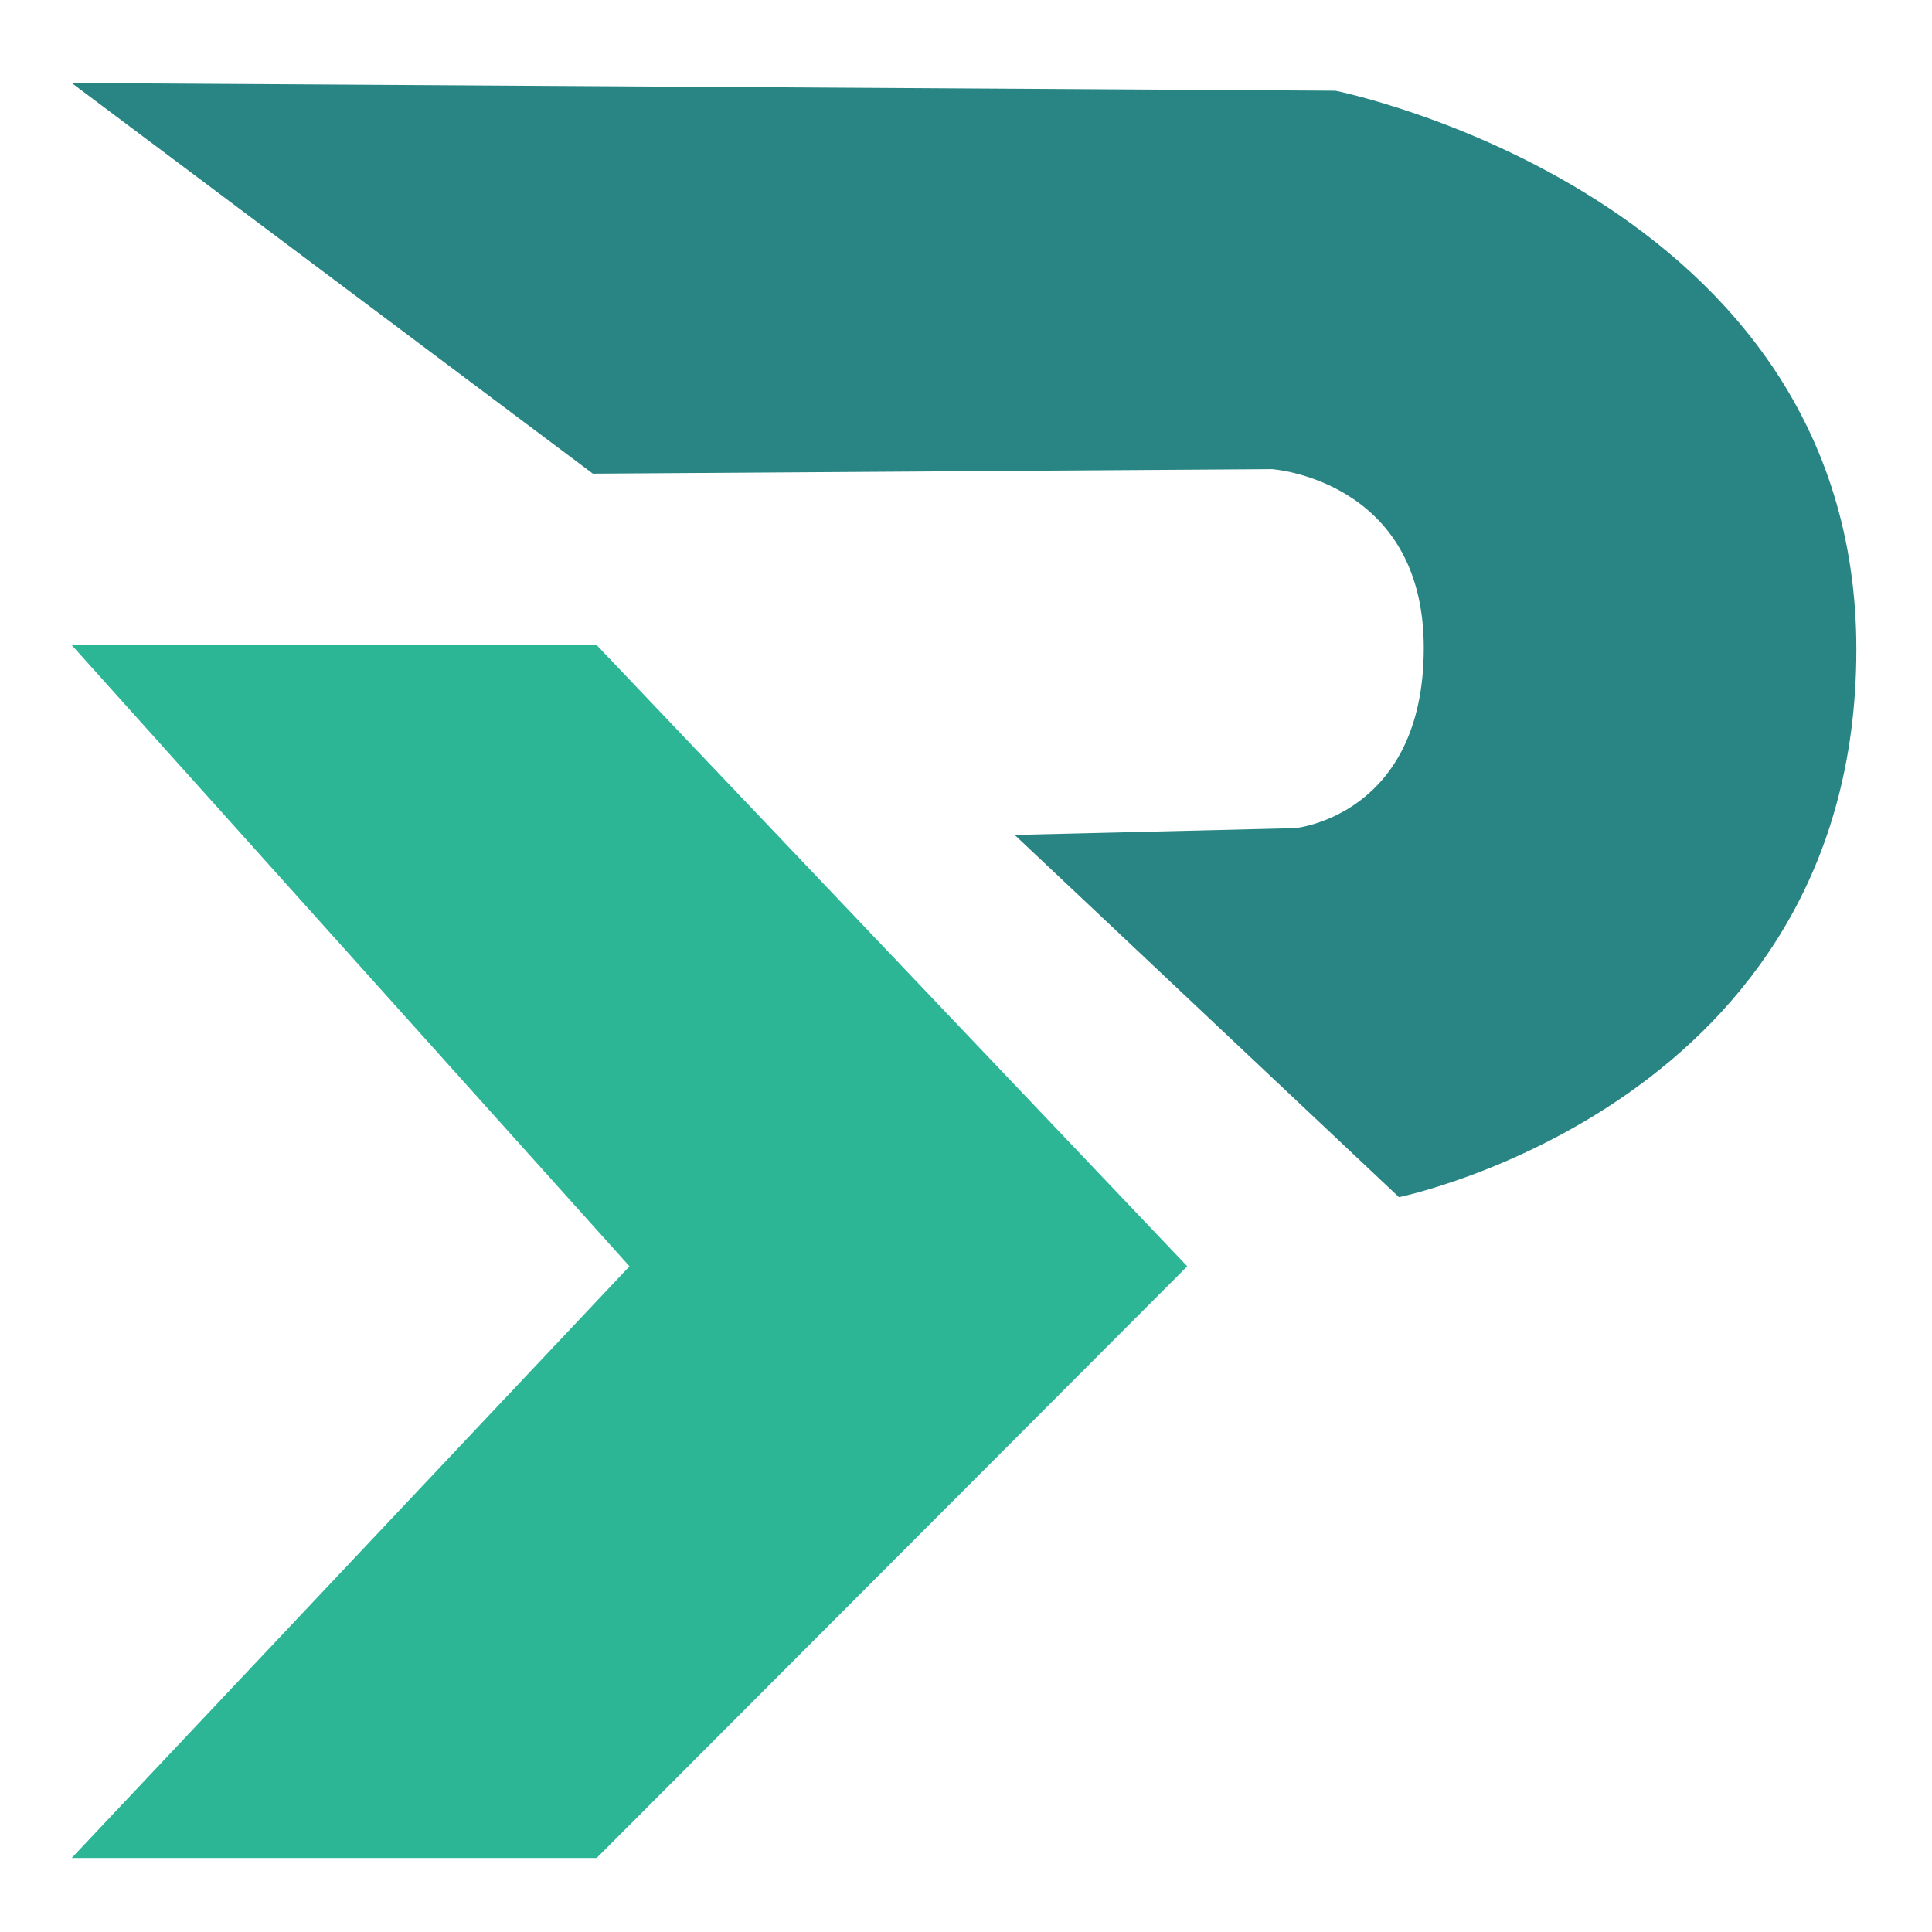
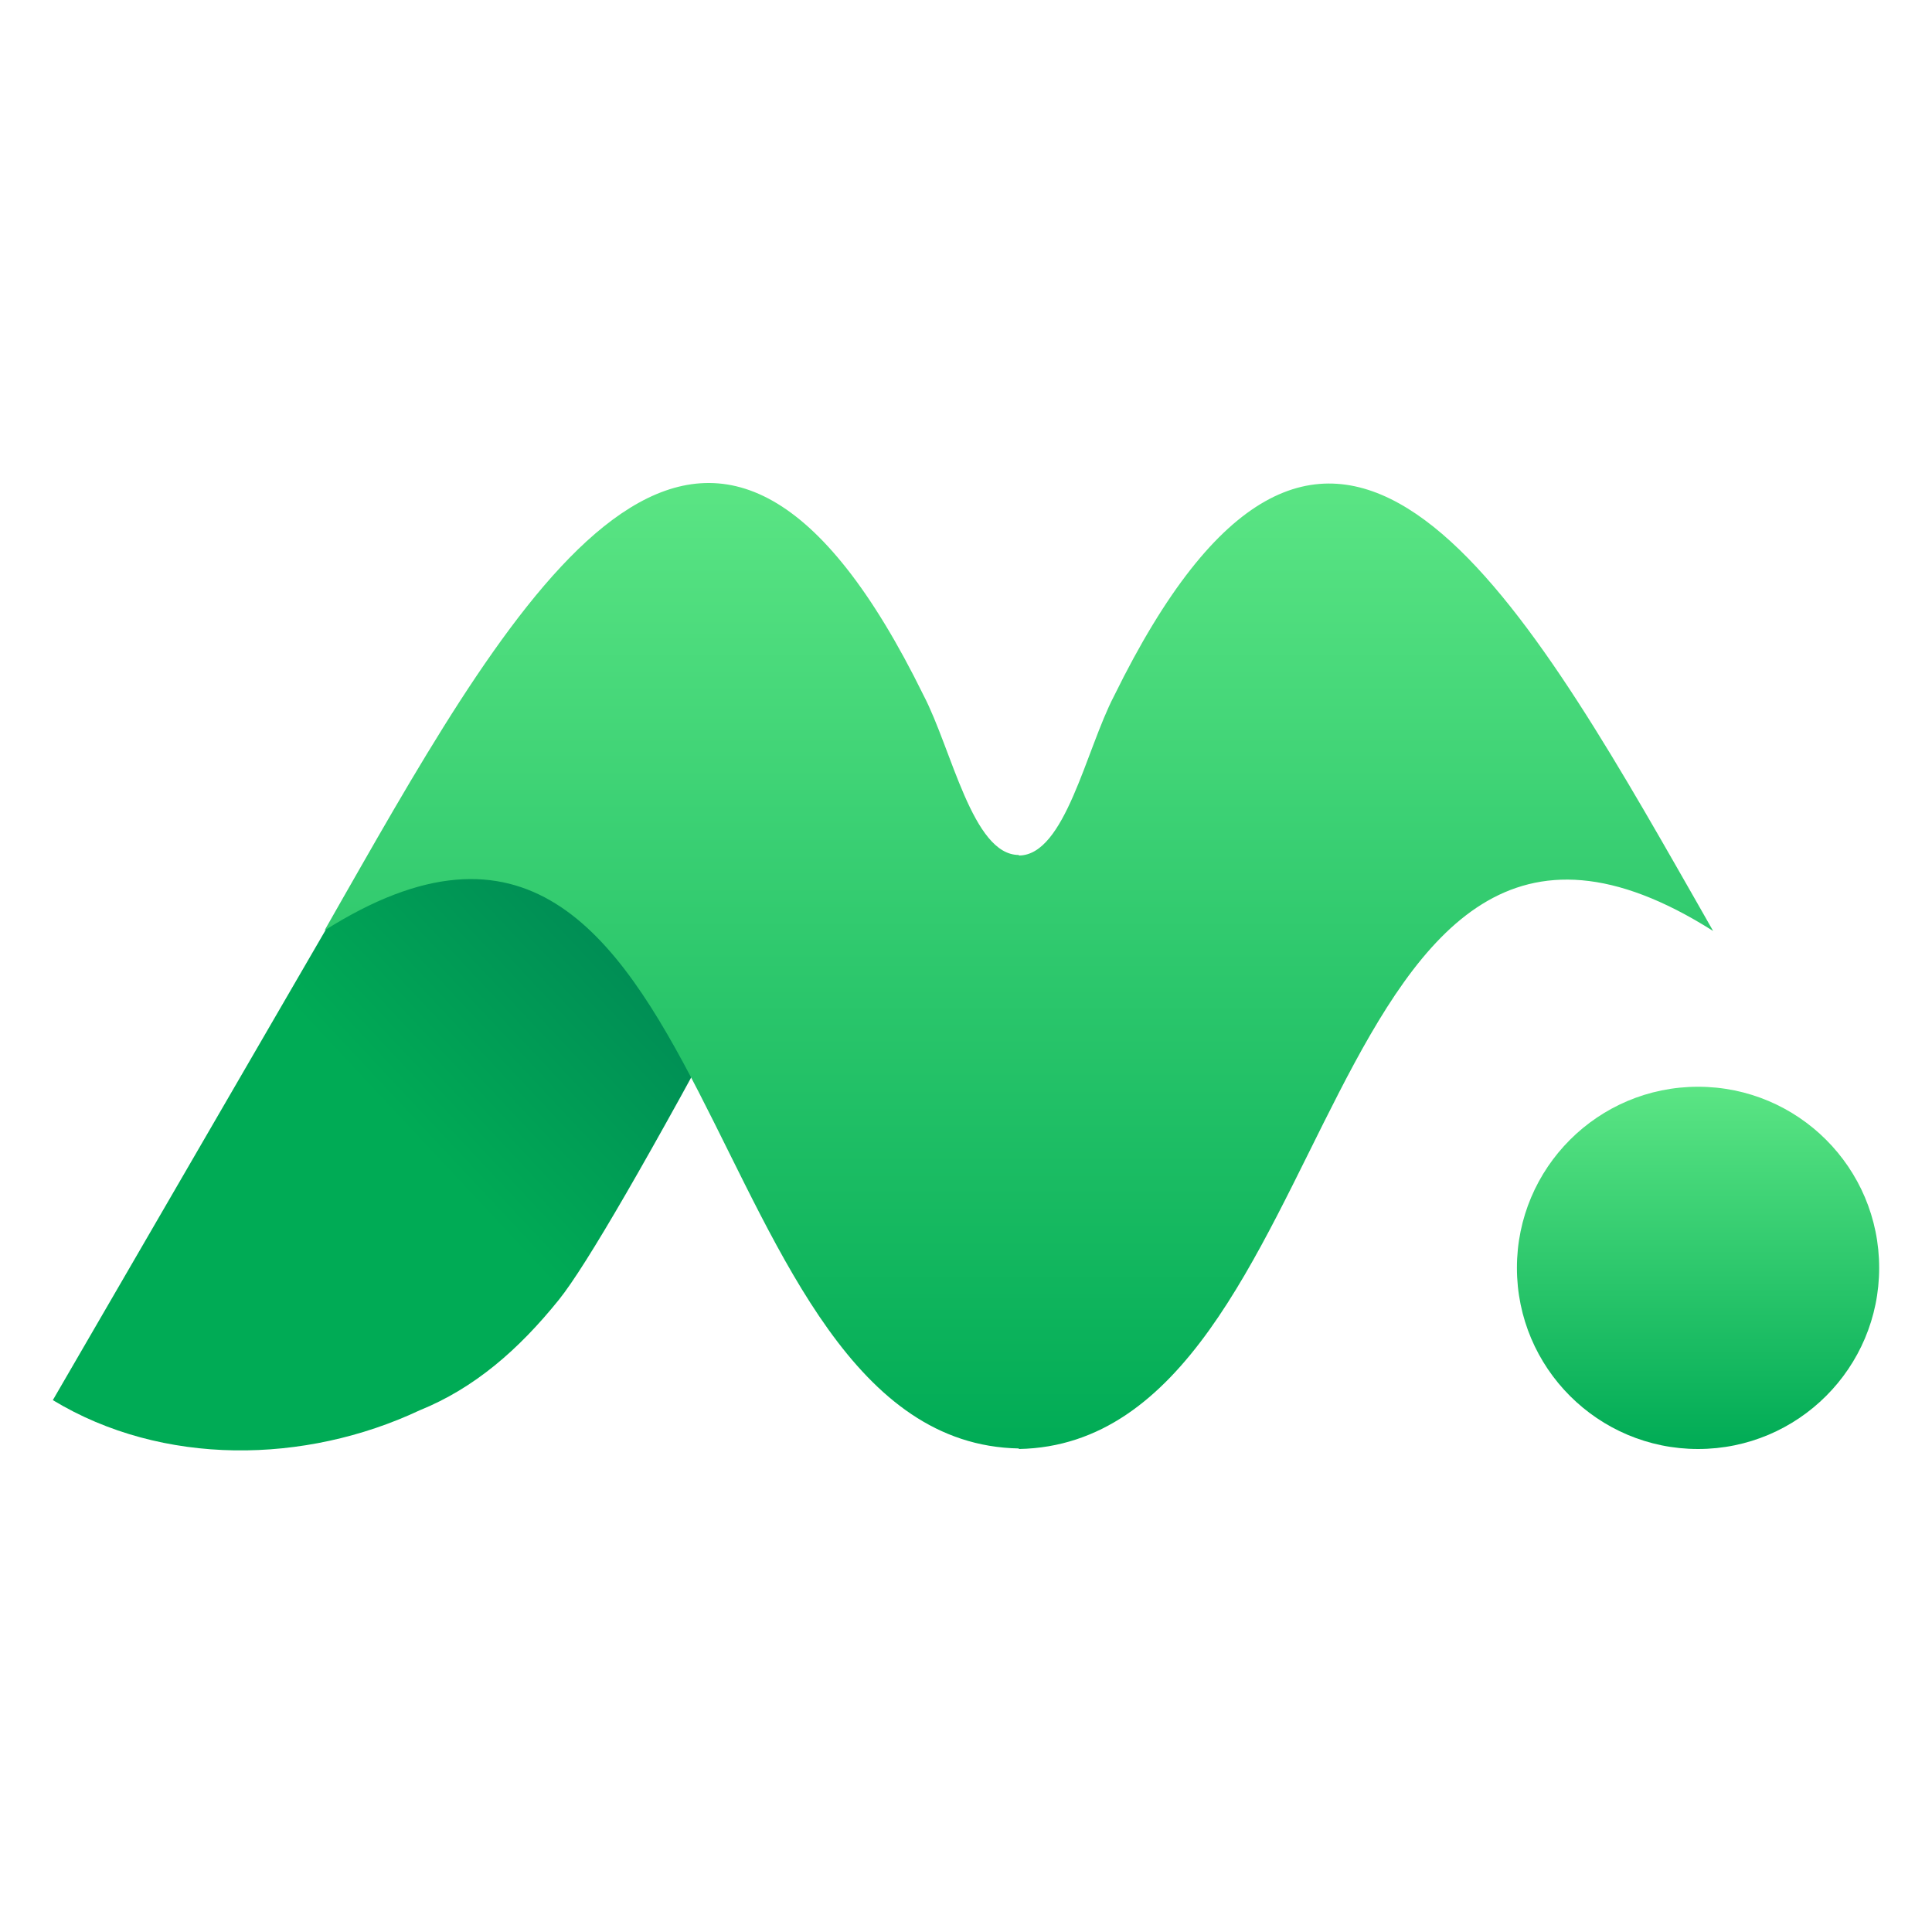
- <svg xmlns="http://www.w3.org/2000/svg" width="512" height="512" version="1.1">
-   <g id="layer1">
-     <g id="svg_2">
-       <path id="path19" fill="#288584" d="m19,22l138.115,103.526l179.999,-1.197c0,0 40.203,2.802 40.203,47.368c0,44.566 -34.103,47.773 -34.103,47.773l-74.313,1.798l101.84,95.994c0,0 121.214,-24.795 121.214,-145.188c0,-120.394 -138.068,-148.032 -138.068,-148.032l-334.888,-2.041z" />
-       <g transform="matrix(2.38521, 0, 0, 2.22707, 59.6237, 361.77)" id="g1496">
-         <g transform="matrix(0.729101, 0, 0, 0.704026, 155.673, -0.424243)" id="Layer_1">
-           <path fill="#2DB696" d="m-151.874,-16.099l-85,-105l80,0l90,105l-90,100l-80,0l85,-100z" id="svg_1" strokeWidth="0" />
-         </g>
-       </g>
+ <svg xmlns="http://www.w3.org/2000/svg" height="512" viewBox="0 0 512 512" width="512">
+   <linearGradient id="a" x1="100%" x2="50%" y1="5.663%" y2="50%">
+     <stop offset="0" stop-color="#007b55" />
+     <stop offset="1" stop-color="#00ab55" />
+   </linearGradient>
+   <linearGradient id="b" x1="50%" x2="50%" y1="0%" y2="100%">
+     <stop offset="0" stop-color="#5be584" />
+     <stop offset="1" stop-color="#00ab55" />
+   </linearGradient>
+   <g fill="none" fill-rule="evenodd" transform="translate(14 128)">
+     <path d="m92.807 83.107c44.289 22.889 46.308 23.935 46.401 23.98.012.009.642.333 44.793 23.153-26.072 48.54-42.693 77.266-49.868 86.179-10.759 13.37-22.495 23.493-36.93 29.334-30.346 14.262-68.07 14.929-97.202-2.704z" fill="url(#a)" />
+     <g fill="url(#b)">
+       <path d="m430.31 101.726c-46.271-80.956-94.1-157.228-149.043-45.344-7.516 14.383-12.995 42.337-25.267 42.337v-.142c-12.272 0-17.749-27.953-25.265-42.337-54.945-111.885-102.774-35.612-149.045 45.344-3.482 6.105-6.827 11.932-9.69 16.996 106.038-67.127 97.11 135.666 184 137.278v.142c86.891-1.611 77.962-204.405 184-137.28-2.861-5.062-6.206-10.889-9.69-16.994" />
+       <path d="m436 256c26.509 0 48-21.491 48-48s-21.491-48-48-48-48 21.491-48 48 21.491 48 48 48" />
    </g>
  </g>
</svg>
